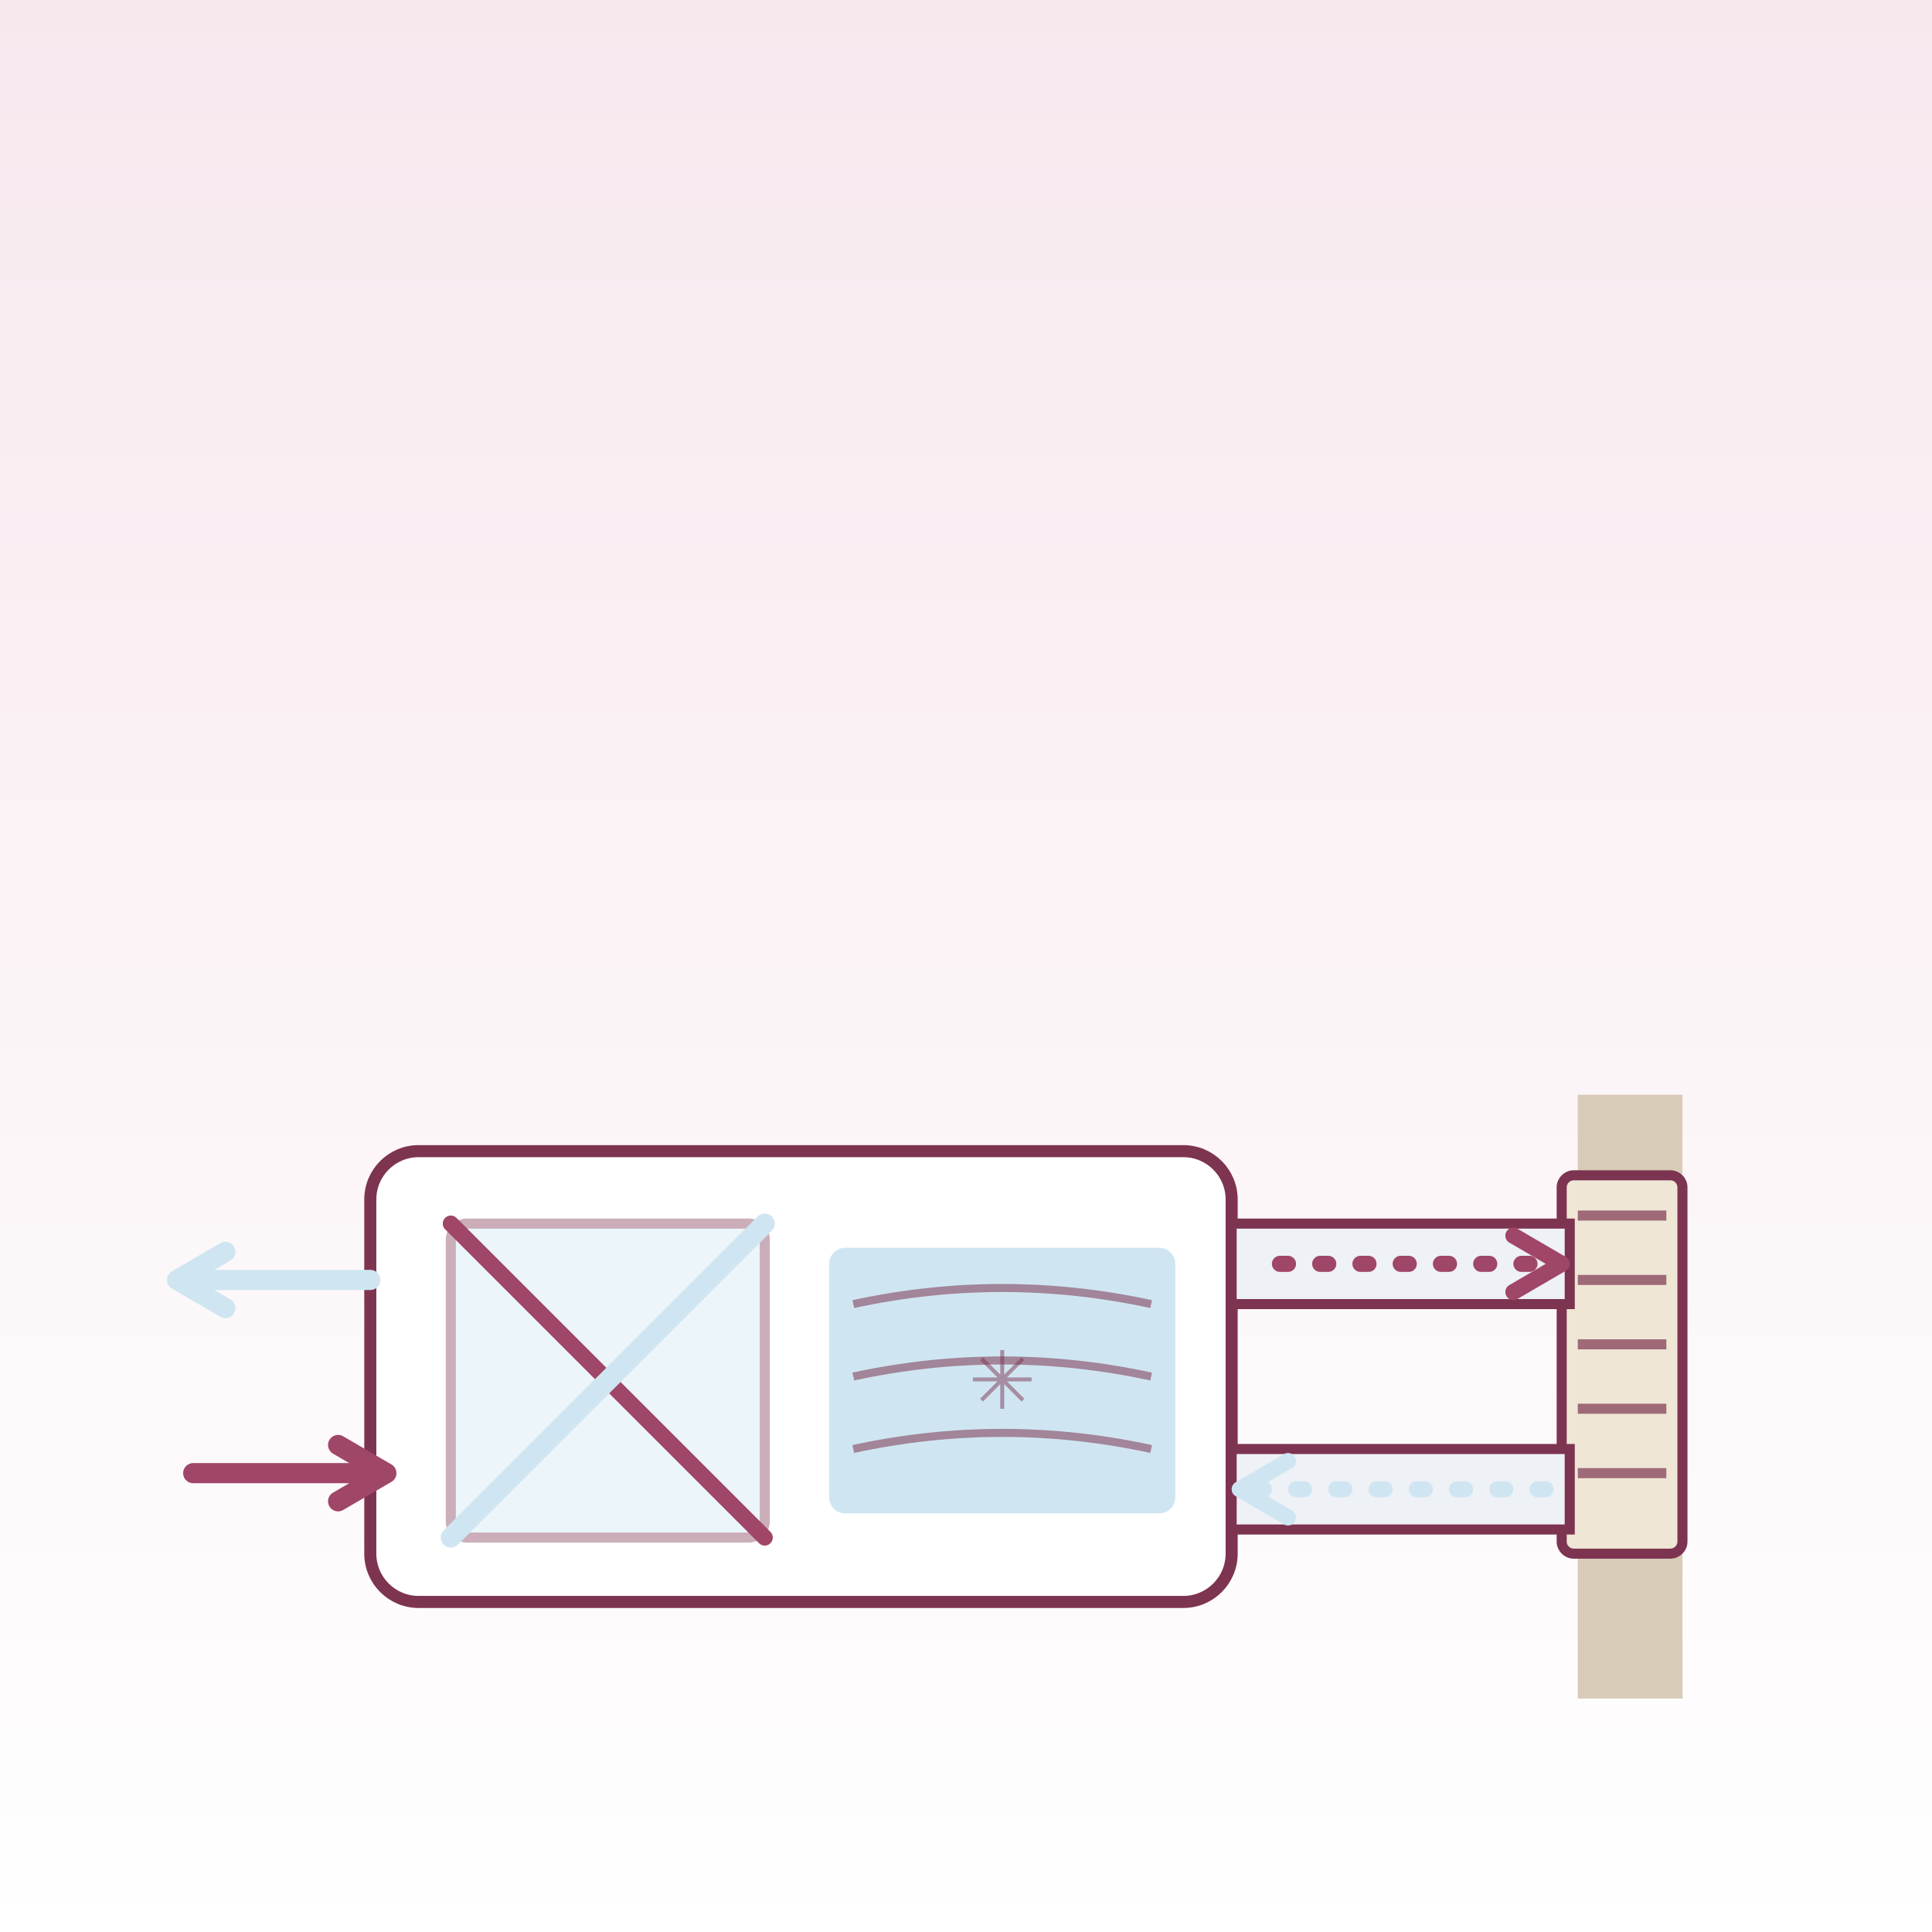
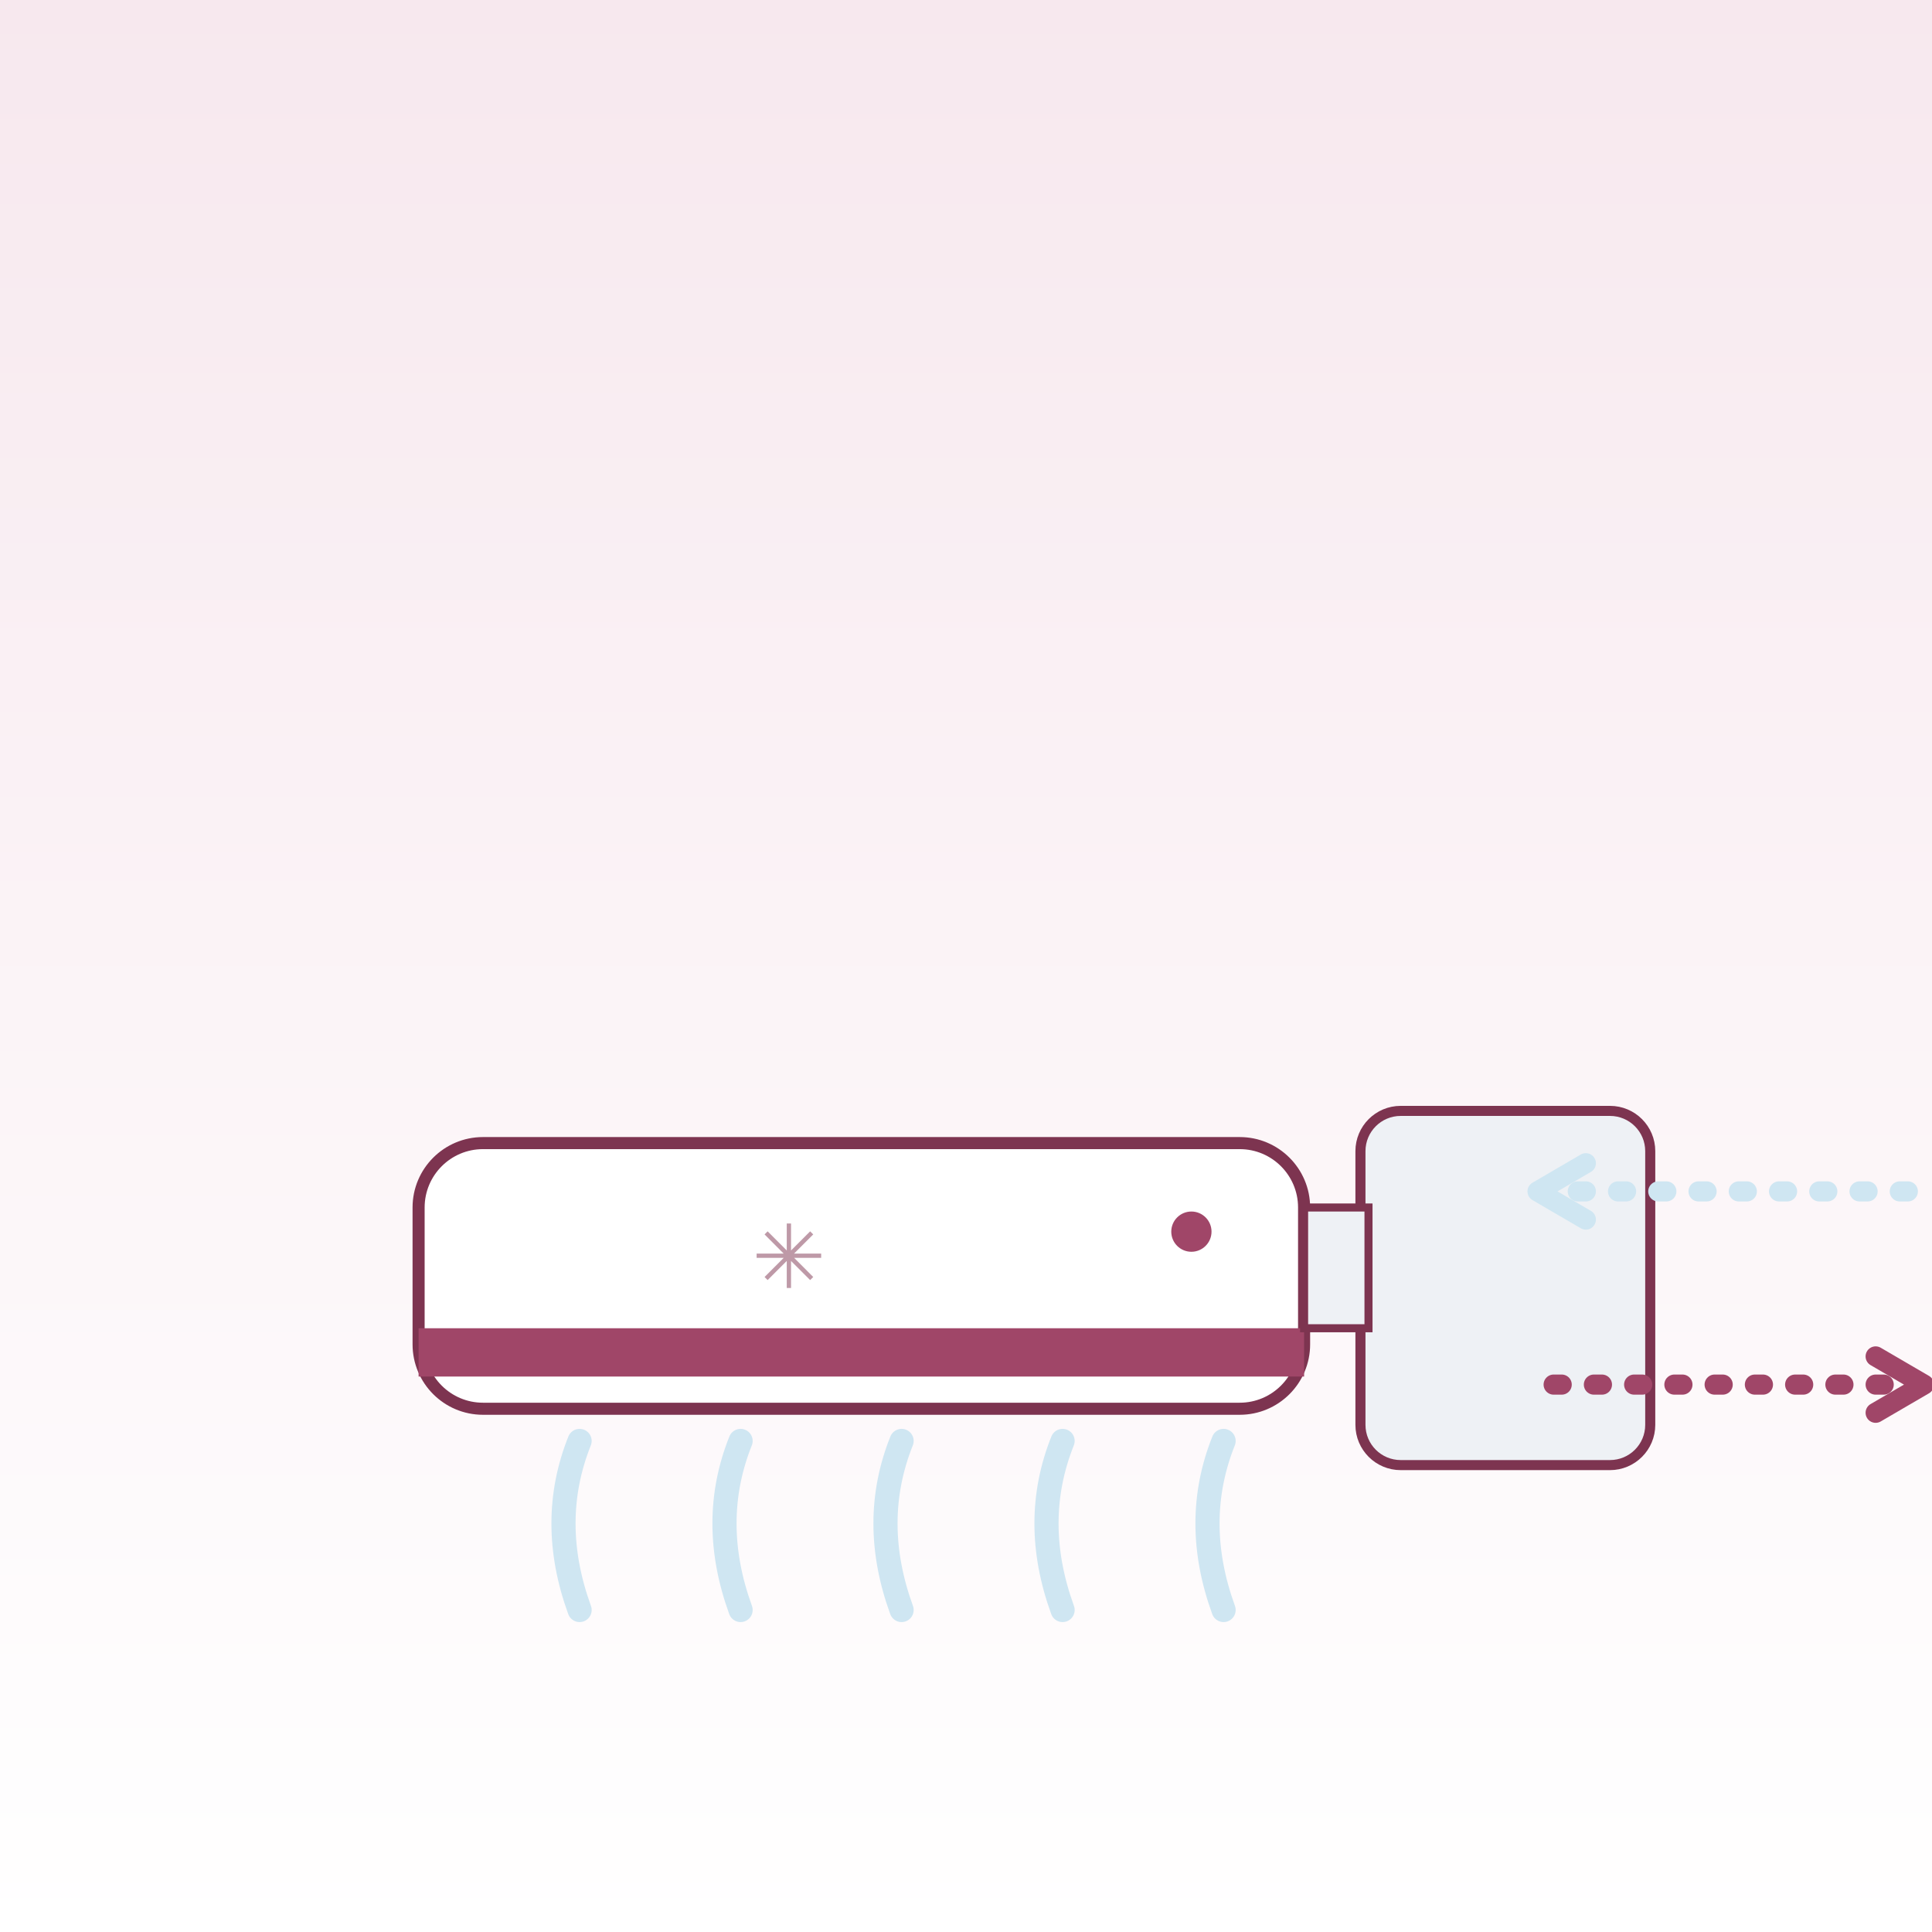
<svg xmlns="http://www.w3.org/2000/svg" viewBox="0 0 400 400" fill="none">
  <defs>
    <linearGradient id="sky" x1="0" y1="0" x2="0" y2="1">
      <stop offset="0" stop-color="#f7e8ee" />
      <stop offset="1" stop-color="#ffffff" />
    </linearGradient>
  </defs>
  <rect width="400" height="400" fill="url(#sky)" />
  <g transform="translate(0,150) scale(0.83333)">
-     <rect x="92" y="106" width="214" height="112" rx="12" fill="#ffffff" stroke="#7d3450" stroke-width="3" />
-     <rect x="112" y="124" width="78" height="78" rx="4" fill="#cfe6f2" opacity=".4" stroke="#7d3450" stroke-width="2.5" />
-     <path d="M112 124 L190 202" stroke="#a04668" stroke-width="4" stroke-linecap="round" />
-     <path d="M190 124 L112 202" stroke="#cfe6f2" stroke-width="5" stroke-linecap="round" />
-     <rect x="206" y="130" width="86" height="66" rx="4" fill="#cfe6f2" />
-     <path d="M212 144 q37 -8 74 0" stroke="#7d3450" stroke-width="2" fill="none" opacity=".55" />
-     <path d="M212 162 q37 -8 74 0" stroke="#7d3450" stroke-width="2" fill="none" opacity=".55" />
-     <path d="M212 180 q37 -8 74 0" stroke="#7d3450" stroke-width="2" fill="none" opacity=".55" />
-     <text x="249" y="170" font-family="sans-serif" font-size="20" fill="#7d3450" text-anchor="middle" opacity=".5">✳</text>
-     <rect x="392" y="92" width="26" height="150" fill="#d8cbb8" />
-     <rect x="388" y="112" width="30" height="94" rx="3" fill="#efe6d6" stroke="#7d3450" stroke-width="2.5" />
-     <line x1="392" y1="122" x2="414" y2="122" stroke="#7d3450" stroke-width="2.5" opacity=".7" />
-     <line x1="392" y1="138" x2="414" y2="138" stroke="#7d3450" stroke-width="2.5" opacity=".7" />
-     <line x1="392" y1="154" x2="414" y2="154" stroke="#7d3450" stroke-width="2.5" opacity=".7" />
-     <line x1="392" y1="170" x2="414" y2="170" stroke="#7d3450" stroke-width="2.5" opacity=".7" />
-     <line x1="392" y1="186" x2="414" y2="186" stroke="#7d3450" stroke-width="2.5" opacity=".7" />
-     <rect x="306" y="124" width="84" height="20" fill="#eef1f5" stroke="#7d3450" stroke-width="2.5" />
-     <rect x="306" y="180" width="84" height="20" fill="#eef1f5" stroke="#7d3450" stroke-width="2.5" />
-     <path d="M318 134 H384" stroke="#a04668" stroke-width="4" stroke-dasharray="2 8" stroke-linecap="round" />
-     <path d="M376 127 l12 7 l-12 7" fill="none" stroke="#a04668" stroke-width="4" stroke-linecap="round" stroke-linejoin="round" />
-     <path d="M384 190 H312" stroke="#cfe6f2" stroke-width="4" stroke-dasharray="2 8" stroke-linecap="round" />
-     <path d="M320 183 l-12 7 l12 7" fill="none" stroke="#cfe6f2" stroke-width="4" stroke-linecap="round" stroke-linejoin="round" />
-     <path d="M92 138 H48" stroke="#cfe6f2" stroke-width="5" stroke-linecap="round" />
-     <path d="M56 131 l-12 7 l12 7" fill="none" stroke="#cfe6f2" stroke-width="5" stroke-linecap="round" stroke-linejoin="round" />
-     <path d="M48 186 H92" stroke="#a04668" stroke-width="5" stroke-linecap="round" />
-     <path d="M84 179 l12 7 l-12 7" fill="none" stroke="#a04668" stroke-width="5" stroke-linecap="round" stroke-linejoin="round" />
+     <rect x="104" y="104" width="220" height="66" rx="16" fill="#ffffff" stroke="#7d3450" stroke-width="3" />
+     <rect x="104" y="150" width="220" height="12" fill="#a04668" />
+     <circle cx="296" cy="126" r="5" fill="#a04668" />
+     <text x="196" y="140" font-family="sans-serif" font-size="22" fill="#7d3450" text-anchor="middle" opacity=".5">✳</text>
+     <path d="M144 178 q-8 20 0 42" stroke="#cfe6f2" stroke-width="6" fill="none" stroke-linecap="round" />
+     <path d="M184 178 q-8 20 0 42" stroke="#cfe6f2" stroke-width="6" fill="none" stroke-linecap="round" />
+     <path d="M224 178 q-8 20 0 42" stroke="#cfe6f2" stroke-width="6" fill="none" stroke-linecap="round" />
+     <path d="M264 178 q-8 20 0 42" stroke="#cfe6f2" stroke-width="6" fill="none" stroke-linecap="round" />
+     <path d="M304 178 q-8 20 0 42" stroke="#cfe6f2" stroke-width="6" fill="none" stroke-linecap="round" />
+     <rect x="338" y="96" width="72" height="88" rx="10" fill="#eef1f5" stroke="#7d3450" stroke-width="2.5" />
+     <rect x="324" y="120" width="16" height="30" fill="#eef1f5" stroke="#7d3450" stroke-width="2" />
+     <path d="M474 116 H386" stroke="#cfe6f2" stroke-width="5" stroke-dasharray="2 8" stroke-linecap="round" />
+     <path d="M394 109 l-12 7 l12 7" fill="none" stroke="#cfe6f2" stroke-width="5" stroke-linecap="round" stroke-linejoin="round" />
+     <path d="M386 164 H474" stroke="#a04668" stroke-width="5" stroke-dasharray="2 8" stroke-linecap="round" />
+     <path d="M466 157 l12 7 l-12 7" fill="none" stroke="#a04668" stroke-width="5" stroke-linecap="round" stroke-linejoin="round" />
  </g>
</svg>
